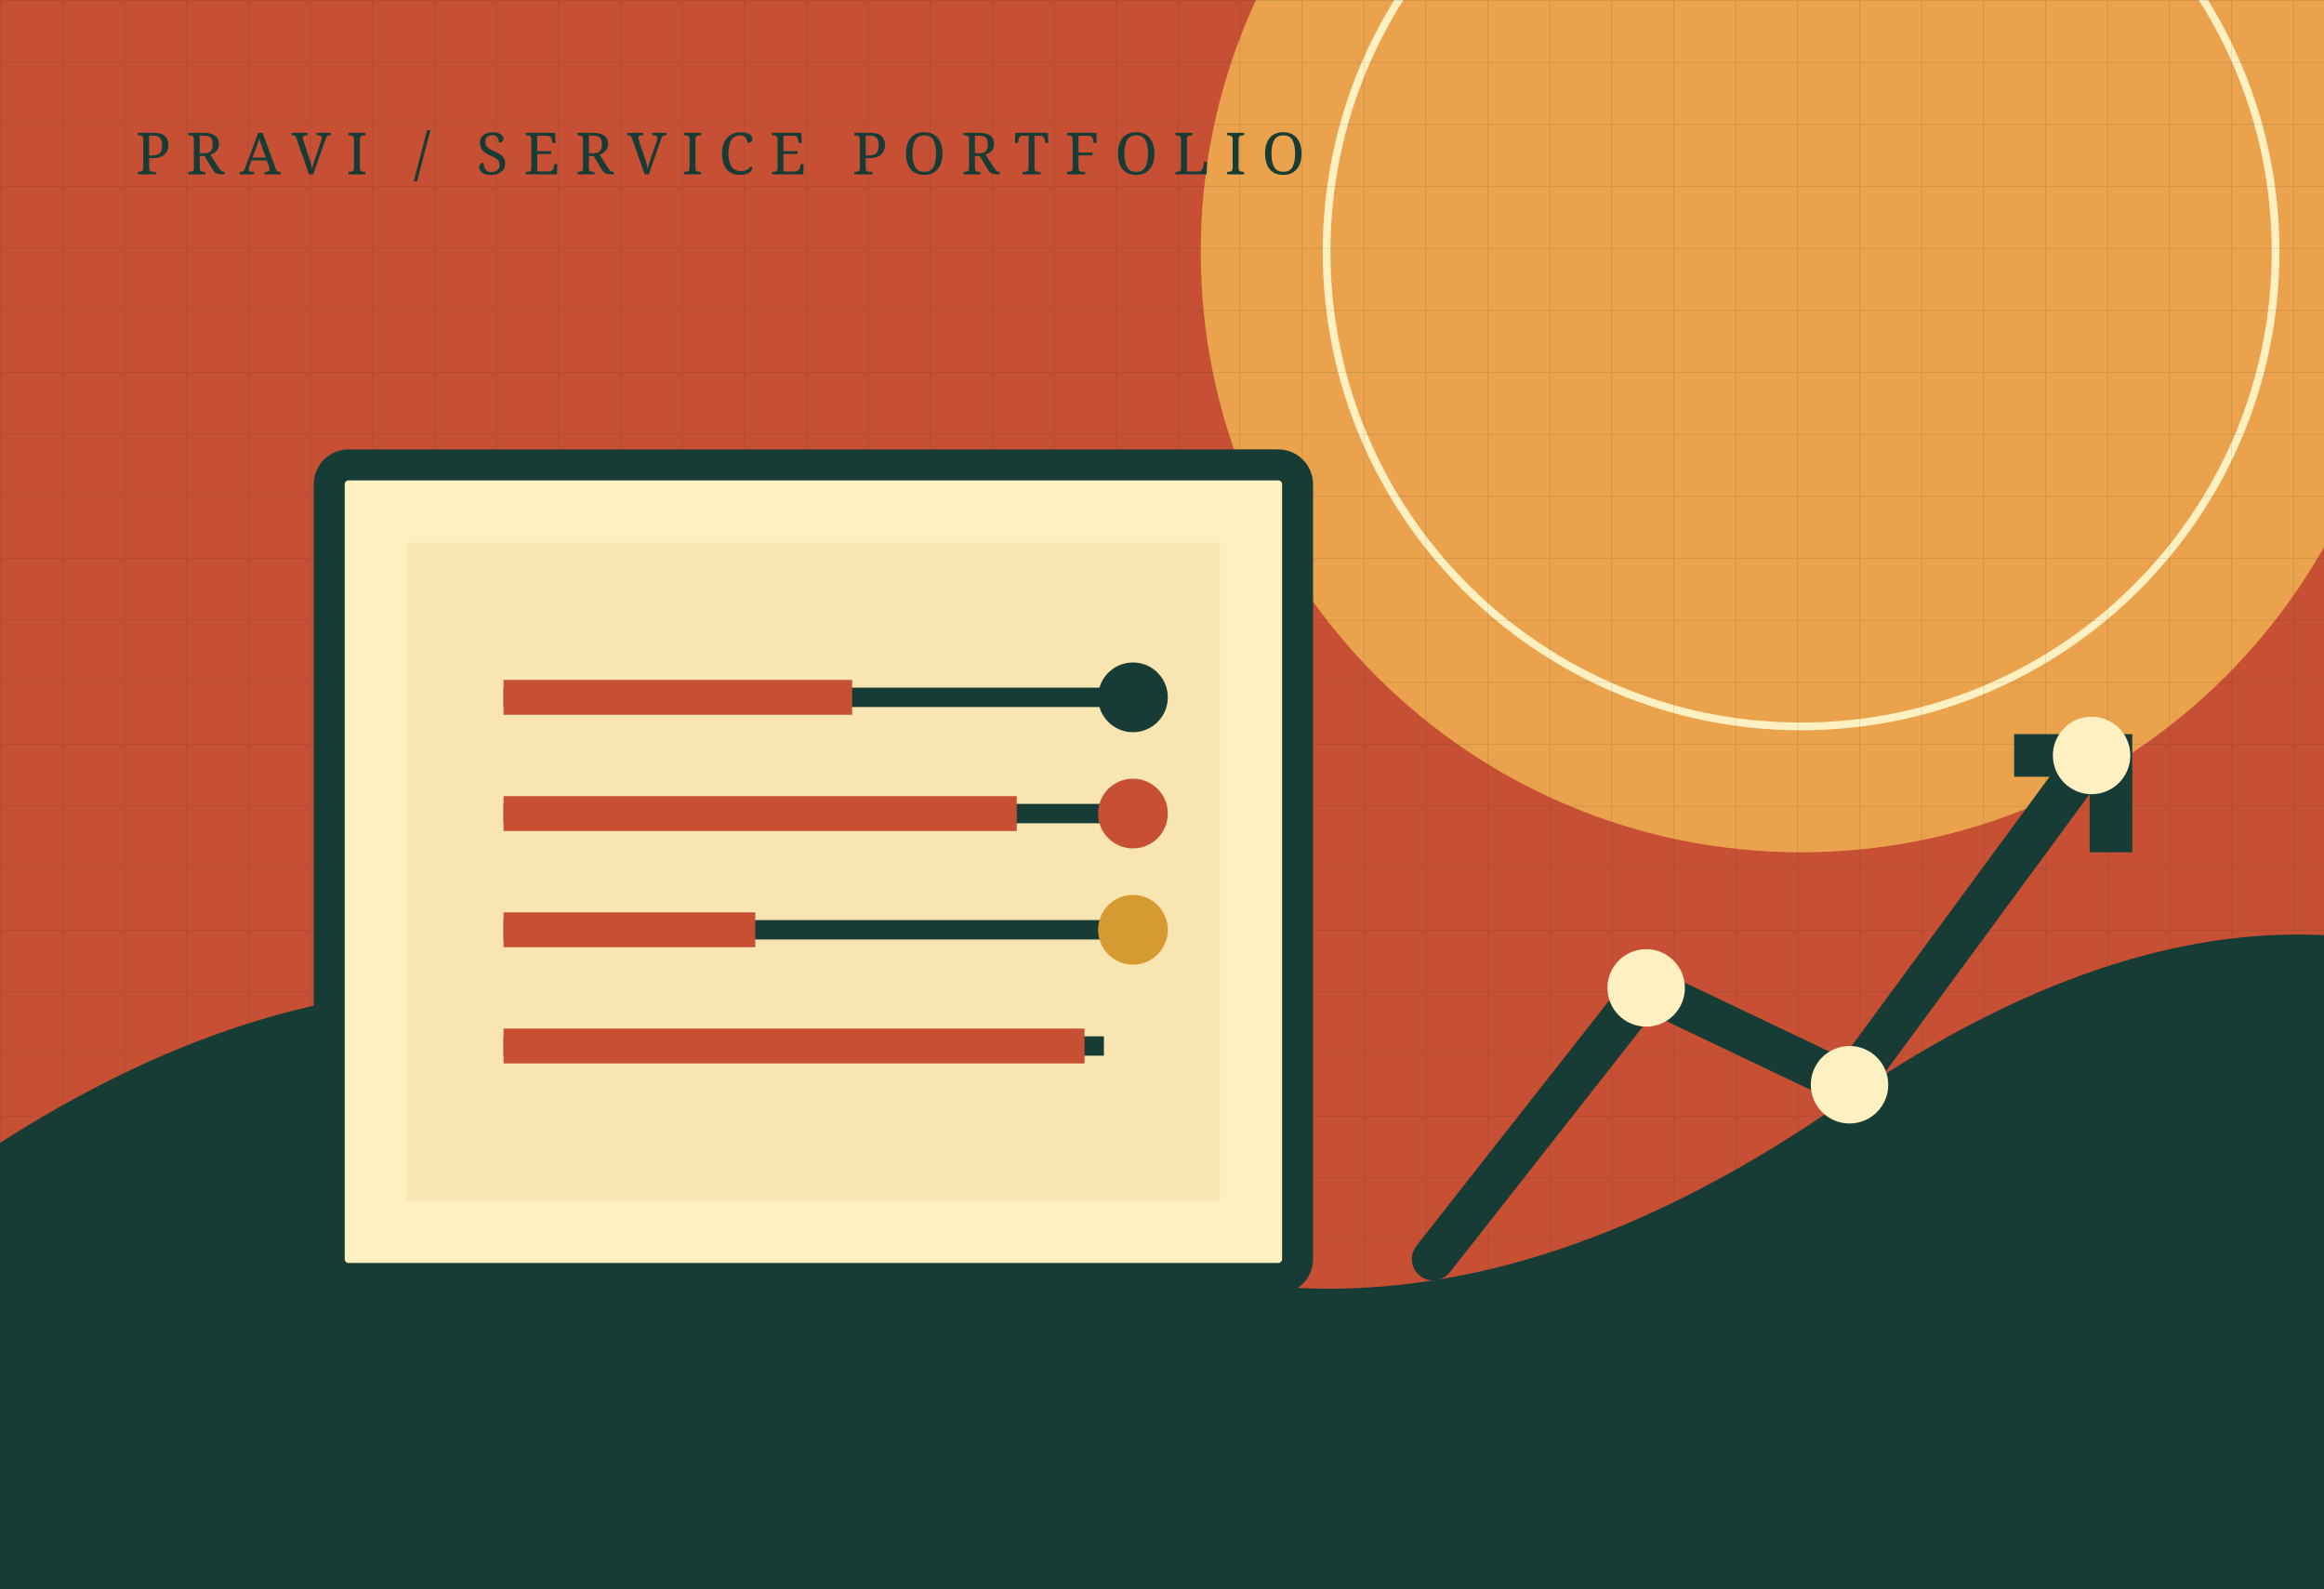
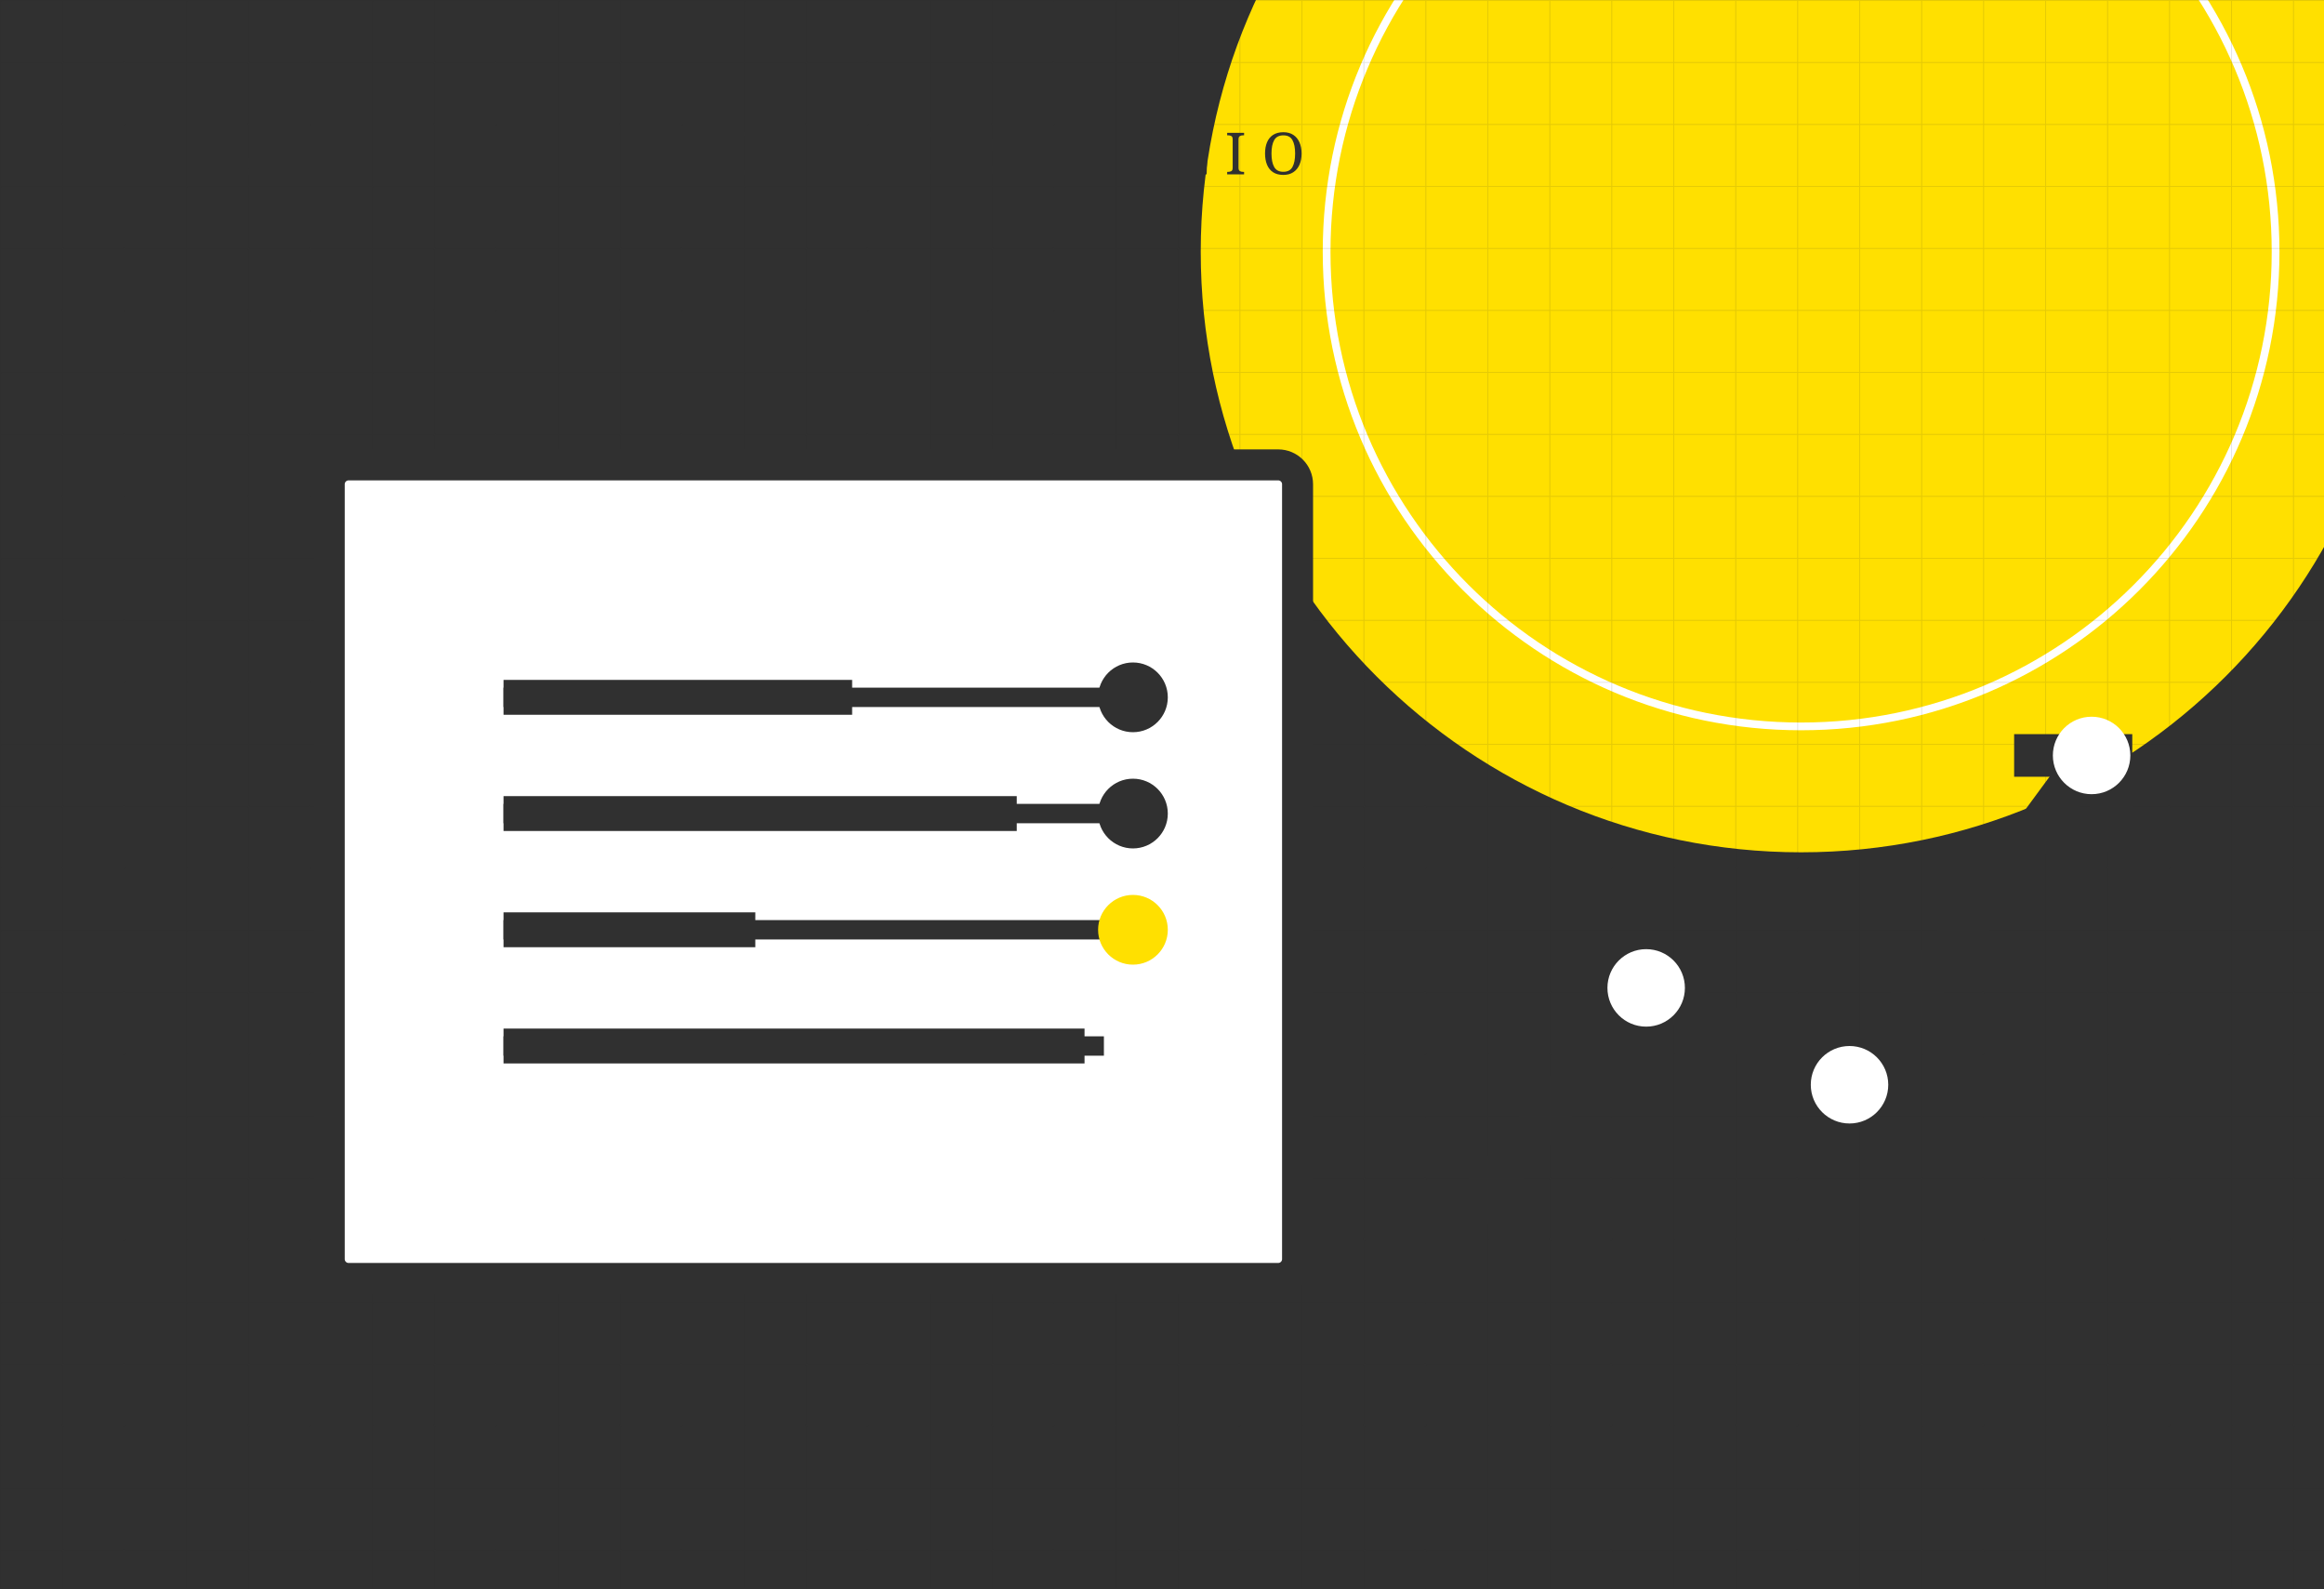
<svg xmlns="http://www.w3.org/2000/svg" viewBox="0 0 1200 820">
  <defs>
    <linearGradient id="a" x2="1" y2="1">
-       <stop stop-color="#f3d36f" />
-       <stop offset="1" stop-color="#e6a84e" />
+       <stop stop-color="#FFE000" />
+       <stop offset="1" stop-color="#FFE000" />
    </linearGradient>
    <pattern id="p" width="32" height="32" patternUnits="userSpaceOnUse">
-       <path d="M32 0H0V32" fill="none" stroke="#173c35" stroke-opacity=".12" />
+       <path d="M32 0H0V32" fill="none" stroke="#303030" stroke-opacity=".12" />
    </pattern>
  </defs>
-   <rect width="1200" height="820" fill="#c74f34" />
-   <circle cx="930" cy="130" r="310" fill="#eaa24c" />
-   <circle cx="930" cy="130" r="245" fill="none" stroke="#fff0c2" stroke-width="4" />
-   <path d="M0 590Q250 430 470 590T950 570T1400 580V900H0Z" fill="#173c35" />
+   <rect width="1200" height="820" fill="#303030" />
+   <circle cx="930" cy="130" r="310" fill="#FFE000" />
+   <circle cx="930" cy="130" r="245" fill="none" stroke="#FFFFFF" stroke-width="4" />
+   <path d="M0 590Q250 430 470 590T950 570T1400 580V900H0Z" fill="#303030" />
  <rect width="1200" height="820" fill="url(#p)" />
  <g transform="translate(170 170)">
-     <rect x="0" y="70" width="500" height="420" rx="10" fill="#fff0c2" stroke="#173c35" stroke-width="16" />
-     <rect x="40" y="110" width="420" height="340" fill="#f9e5b2" />
-     <path d="M90 190H400M90 250H400M90 310H400M90 370H400" stroke="#173c35" stroke-width="10" />
-     <path d="M90 190H270M90 250H355M90 310H220M90 370H390" stroke="#c74f34" stroke-width="18" />
-     <circle cx="415" cy="190" r="18" fill="#173c35" />
-     <circle cx="415" cy="250" r="18" fill="#c74f34" />
-     <circle cx="415" cy="310" r="18" fill="#d59b32" />
+     <rect x="0" y="70" width="500" height="420" rx="10" fill="#FFFFFF" stroke="#303030" stroke-width="16" />
+     <rect x="40" y="110" width="420" height="340" fill="#FFFFFF" />
+     <path d="M90 190H400M90 250H400M90 310H400M90 370H400" stroke="#303030" stroke-width="10" />
+     <path d="M90 190H270M90 250H355M90 310H220M90 370H390" stroke="#303030" stroke-width="18" />
+     <circle cx="415" cy="190" r="18" fill="#303030" />
+     <circle cx="415" cy="250" r="18" fill="#303030" />
+     <circle cx="415" cy="310" r="18" fill="#FFE000" />
  </g>
  <g transform="translate(740 350)">
-     <path d="M0 300L110 160 215 210 340 40" fill="none" stroke="#173c35" stroke-width="22" stroke-linecap="round" stroke-linejoin="round" />
-     <path d="M300 40H350V90" fill="none" stroke="#173c35" stroke-width="22" />
-     <circle cx="110" cy="160" r="20" fill="#fff0c2" />
-     <circle cx="215" cy="210" r="20" fill="#fff0c2" />
-     <circle cx="340" cy="40" r="20" fill="#fff0c2" />
+     <path d="M0 300L110 160 215 210 340 40" fill="none" stroke="#303030" stroke-width="22" stroke-linecap="round" stroke-linejoin="round" />
+     <path d="M300 40H350V90" fill="none" stroke="#303030" stroke-width="22" />
+     <circle cx="110" cy="160" r="20" fill="#FFFFFF" />
+     <circle cx="215" cy="210" r="20" fill="#FFFFFF" />
+     <circle cx="340" cy="40" r="20" fill="#FFFFFF" />
  </g>
-   <g fill="#173c35">
+   <g fill="#303030">
    <text x="70" y="90" font-family="Georgia" font-size="30" letter-spacing="8">PRAVI / SERVICE PORTFOLIO</text>
  </g>
</svg>
